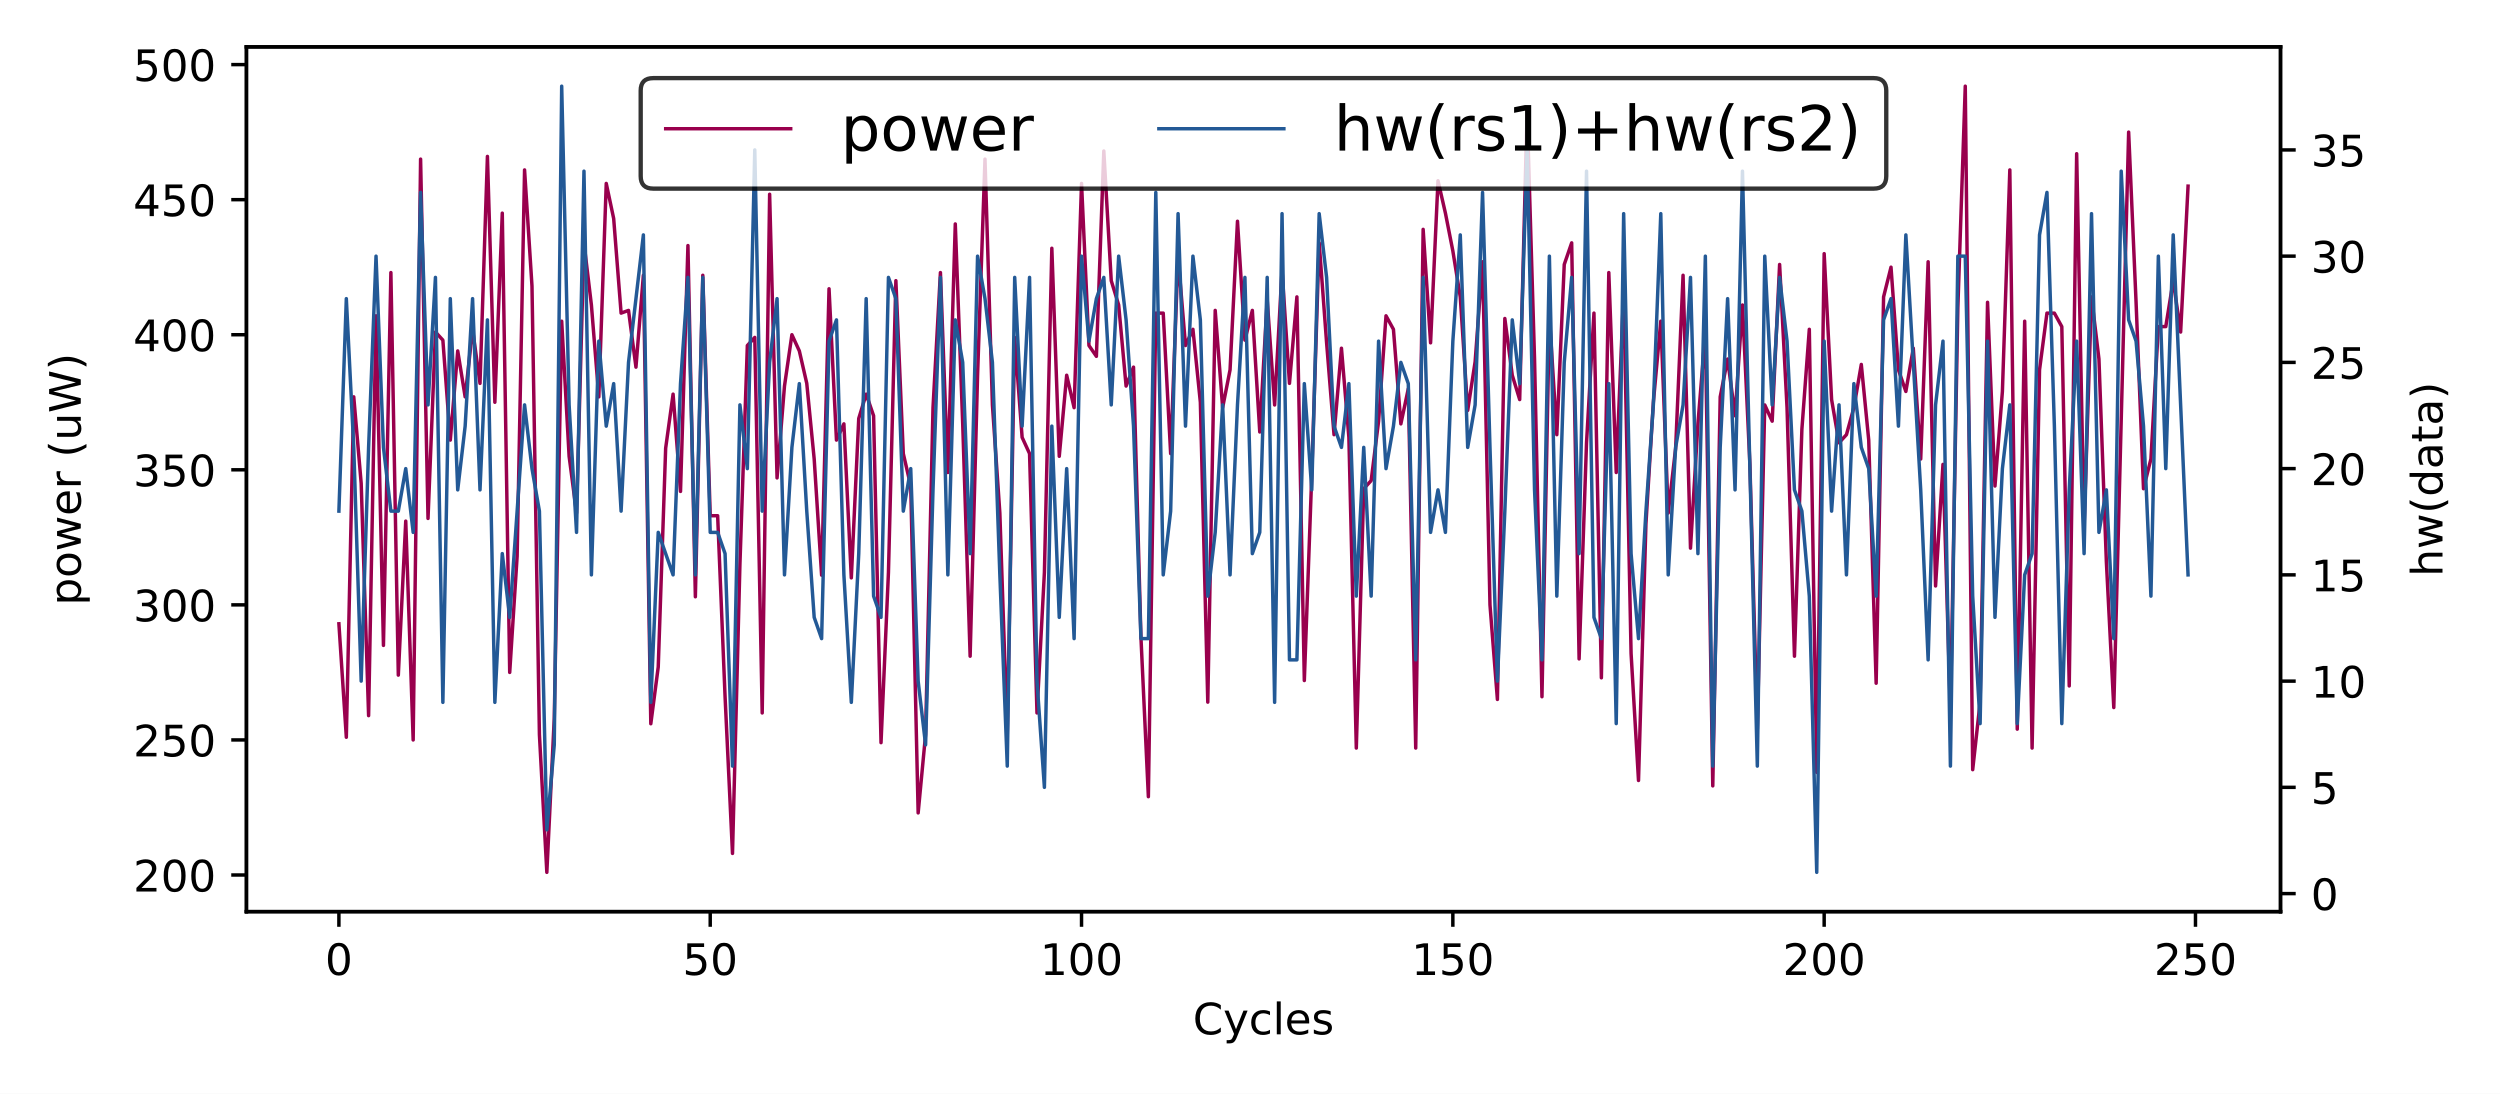
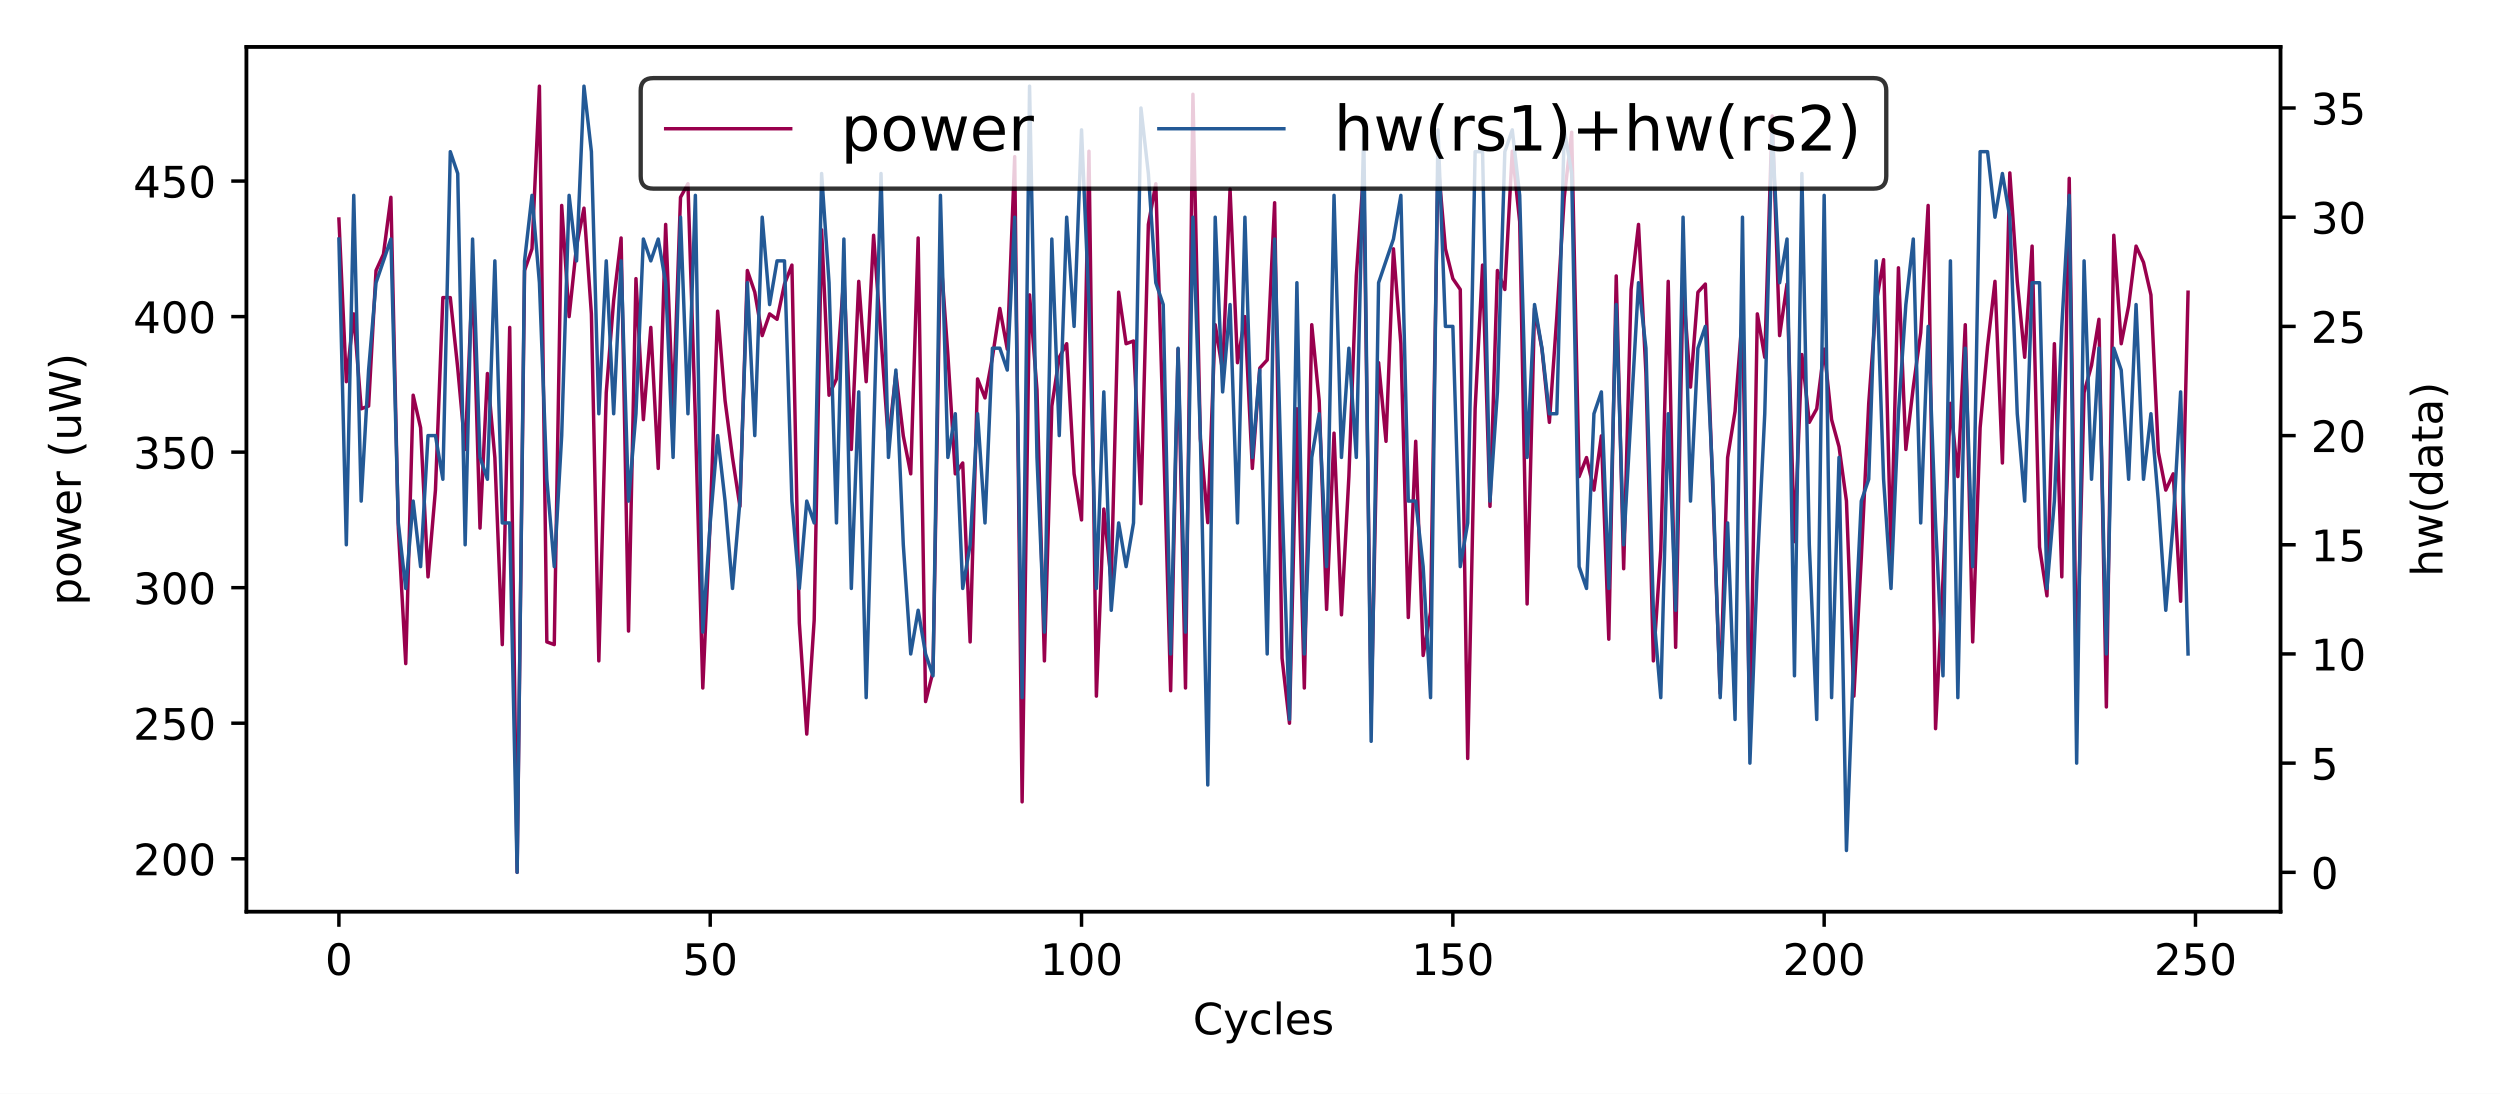
<svg xmlns="http://www.w3.org/2000/svg" xmlns:xlink="http://www.w3.org/1999/xlink" width="576pt" height="252pt" viewBox="0 0 576 252" version="1.1">
  <defs>
    <style type="text/css">*{stroke-linejoin: round; stroke-linecap: butt}</style>
  </defs>
  <g id="figure_1">
    <g id="patch_1">
      <path d="M 0 252  L 576 252  L 576 0  L 0 0  z " style="fill: #ffffff" />
    </g>
    <g id="axes_1">
      <g id="patch_2">
        <path d="M 56.78 210.04  L 525.43 210.04  L 525.43 10.8  L 56.78 10.8  z " style="fill: #ffffff" />
      </g>
      <g id="matplotlib.axis_1">
        <g id="xtick_1">
          <g id="line2d_1">
            <defs>
-               <path id="m4dc26b4c9f" d="M 0 0  L 0 3.5  " style="stroke: #000000; stroke-width: 0.8" />
+               <path id="m6d5e1a08a4" d="M 0 0  L 0 3.5  " style="stroke: #000000; stroke-width: 0.8" />
            </defs>
            <g>
-               <use xlink:href="#m4dc26b4c9f" x="78.082" y="210.04" style="stroke: #000000; stroke-width: 0.8" />
+               <use xlink:href="#m6d5e1a08a4" x="78.082" y="210.04" style="stroke: #000000; stroke-width: 0.8" />
            </g>
          </g>
          <g id="text_1">
            <text style="font: 10px 'DejaVu Sans', 'Bitstream Vera Sans', 'Computer Modern Sans Serif', 'Lucida Grande', 'Verdana', 'Geneva', 'Lucid', 'Arial', 'Helvetica', 'Avant Garde', sans-serif; text-anchor: middle" x="78.082" y="224.638" transform="rotate(-0 78.08227 224.6384)">0</text>
          </g>
        </g>
        <g id="xtick_2">
          <g id="line2d_2">
            <g>
-               <use xlink:href="#m4dc26b4c9f" x="163.634" y="210.04" style="stroke: #000000; stroke-width: 0.8" />
+               <use xlink:href="#m6d5e1a08a4" x="163.634" y="210.04" style="stroke: #000000; stroke-width: 0.8" />
            </g>
          </g>
          <g id="text_2">
            <text style="font: 10px 'DejaVu Sans', 'Bitstream Vera Sans', 'Computer Modern Sans Serif', 'Lucida Grande', 'Verdana', 'Geneva', 'Lucid', 'Arial', 'Helvetica', 'Avant Garde', sans-serif; text-anchor: middle" x="163.634" y="224.638" transform="rotate(-0 163.6336 224.6384)">50</text>
          </g>
        </g>
        <g id="xtick_3">
          <g id="line2d_3">
            <g>
-               <use xlink:href="#m4dc26b4c9f" x="249.185" y="210.04" style="stroke: #000000; stroke-width: 0.8" />
+               <use xlink:href="#m6d5e1a08a4" x="249.185" y="210.04" style="stroke: #000000; stroke-width: 0.8" />
            </g>
          </g>
          <g id="text_3">
            <text style="font: 10px 'DejaVu Sans', 'Bitstream Vera Sans', 'Computer Modern Sans Serif', 'Lucida Grande', 'Verdana', 'Geneva', 'Lucid', 'Arial', 'Helvetica', 'Avant Garde', sans-serif; text-anchor: middle" x="249.185" y="224.638" transform="rotate(-0 249.1849 224.6384)">100</text>
          </g>
        </g>
        <g id="xtick_4">
          <g id="line2d_4">
            <g>
-               <use xlink:href="#m4dc26b4c9f" x="334.736" y="210.04" style="stroke: #000000; stroke-width: 0.8" />
+               <use xlink:href="#m6d5e1a08a4" x="334.736" y="210.04" style="stroke: #000000; stroke-width: 0.8" />
            </g>
          </g>
          <g id="text_4">
            <text style="font: 10px 'DejaVu Sans', 'Bitstream Vera Sans', 'Computer Modern Sans Serif', 'Lucida Grande', 'Verdana', 'Geneva', 'Lucid', 'Arial', 'Helvetica', 'Avant Garde', sans-serif; text-anchor: middle" x="334.736" y="224.638" transform="rotate(-0 334.7362 224.6384)">150</text>
          </g>
        </g>
        <g id="xtick_5">
          <g id="line2d_5">
            <g>
-               <use xlink:href="#m4dc26b4c9f" x="420.287" y="210.04" style="stroke: #000000; stroke-width: 0.8" />
+               <use xlink:href="#m6d5e1a08a4" x="420.287" y="210.04" style="stroke: #000000; stroke-width: 0.8" />
            </g>
          </g>
          <g id="text_5">
            <text style="font: 10px 'DejaVu Sans', 'Bitstream Vera Sans', 'Computer Modern Sans Serif', 'Lucida Grande', 'Verdana', 'Geneva', 'Lucid', 'Arial', 'Helvetica', 'Avant Garde', sans-serif; text-anchor: middle" x="420.287" y="224.638" transform="rotate(-0 420.2875 224.6384)">200</text>
          </g>
        </g>
        <g id="xtick_6">
          <g id="line2d_6">
            <g>
-               <use xlink:href="#m4dc26b4c9f" x="505.839" y="210.04" style="stroke: #000000; stroke-width: 0.8" />
+               <use xlink:href="#m6d5e1a08a4" x="505.839" y="210.04" style="stroke: #000000; stroke-width: 0.8" />
            </g>
          </g>
          <g id="text_6">
            <text style="font: 10px 'DejaVu Sans', 'Bitstream Vera Sans', 'Computer Modern Sans Serif', 'Lucida Grande', 'Verdana', 'Geneva', 'Lucid', 'Arial', 'Helvetica', 'Avant Garde', sans-serif; text-anchor: middle" x="505.839" y="224.638" transform="rotate(-0 505.8388 224.6384)">250</text>
          </g>
        </g>
        <g id="text_7">
          <text style="font: 10px 'DejaVu Sans', 'Bitstream Vera Sans', 'Computer Modern Sans Serif', 'Lucida Grande', 'Verdana', 'Geneva', 'Lucid', 'Arial', 'Helvetica', 'Avant Garde', sans-serif; text-anchor: middle" x="291.105" y="238.317" transform="rotate(-0 291.105 238.3166)">Cycles</text>
        </g>
      </g>
      <g id="matplotlib.axis_2">
        <g id="ytick_1">
          <g id="line2d_7">
            <defs>
-               <path id="m56c6e172b5" d="M 0 0  L -3.5 0  " style="stroke: #000000; stroke-width: 0.8" />
+               <path id="m15cca57310" d="M 0 0  L -3.5 0  " style="stroke: #000000; stroke-width: 0.8" />
            </defs>
            <g>
-               <use xlink:href="#m56c6e172b5" x="56.78" y="201.606" style="stroke: #000000; stroke-width: 0.8" />
+               <use xlink:href="#m15cca57310" x="56.78" y="197.861" style="stroke: #000000; stroke-width: 0.8" />
            </g>
          </g>
          <g id="text_8">
-             <text style="font: 10px 'DejaVu Sans', 'Bitstream Vera Sans', 'Computer Modern Sans Serif', 'Lucida Grande', 'Verdana', 'Geneva', 'Lucid', 'Arial', 'Helvetica', 'Avant Garde', sans-serif; text-anchor: end" x="49.78" y="205.405" transform="rotate(-0 49.78 205.4053)">200</text>
+             <text style="font: 10px 'DejaVu Sans', 'Bitstream Vera Sans', 'Computer Modern Sans Serif', 'Lucida Grande', 'Verdana', 'Geneva', 'Lucid', 'Arial', 'Helvetica', 'Avant Garde', sans-serif; text-anchor: end" x="49.78" y="201.66" transform="rotate(-0 49.78 201.66)">200</text>
          </g>
        </g>
        <g id="ytick_2">
          <g id="line2d_8">
            <g>
-               <use xlink:href="#m56c6e172b5" x="56.78" y="170.485" style="stroke: #000000; stroke-width: 0.8" />
+               <use xlink:href="#m15cca57310" x="56.78" y="166.632" style="stroke: #000000; stroke-width: 0.8" />
            </g>
          </g>
          <g id="text_9">
-             <text style="font: 10px 'DejaVu Sans', 'Bitstream Vera Sans', 'Computer Modern Sans Serif', 'Lucida Grande', 'Verdana', 'Geneva', 'Lucid', 'Arial', 'Helvetica', 'Avant Garde', sans-serif; text-anchor: end" x="49.78" y="174.284" transform="rotate(-0 49.78 174.2838)">250</text>
+             <text style="font: 10px 'DejaVu Sans', 'Bitstream Vera Sans', 'Computer Modern Sans Serif', 'Lucida Grande', 'Verdana', 'Geneva', 'Lucid', 'Arial', 'Helvetica', 'Avant Garde', sans-serif; text-anchor: end" x="49.78" y="170.431" transform="rotate(-0 49.78 170.4311)">250</text>
          </g>
        </g>
        <g id="ytick_3">
          <g id="line2d_9">
            <g>
-               <use xlink:href="#m56c6e172b5" x="56.78" y="139.363" style="stroke: #000000; stroke-width: 0.8" />
+               <use xlink:href="#m15cca57310" x="56.78" y="135.403" style="stroke: #000000; stroke-width: 0.8" />
            </g>
          </g>
          <g id="text_10">
-             <text style="font: 10px 'DejaVu Sans', 'Bitstream Vera Sans', 'Computer Modern Sans Serif', 'Lucida Grande', 'Verdana', 'Geneva', 'Lucid', 'Arial', 'Helvetica', 'Avant Garde', sans-serif; text-anchor: end" x="49.78" y="143.162" transform="rotate(-0 49.78 143.1622)">300</text>
+             <text style="font: 10px 'DejaVu Sans', 'Bitstream Vera Sans', 'Computer Modern Sans Serif', 'Lucida Grande', 'Verdana', 'Geneva', 'Lucid', 'Arial', 'Helvetica', 'Avant Garde', sans-serif; text-anchor: end" x="49.78" y="139.202" transform="rotate(-0 49.78 139.2023)">300</text>
          </g>
        </g>
        <g id="ytick_4">
          <g id="line2d_10">
            <g>
-               <use xlink:href="#m56c6e172b5" x="56.78" y="108.241" style="stroke: #000000; stroke-width: 0.8" />
+               <use xlink:href="#m15cca57310" x="56.78" y="104.174" style="stroke: #000000; stroke-width: 0.8" />
            </g>
          </g>
          <g id="text_11">
-             <text style="font: 10px 'DejaVu Sans', 'Bitstream Vera Sans', 'Computer Modern Sans Serif', 'Lucida Grande', 'Verdana', 'Geneva', 'Lucid', 'Arial', 'Helvetica', 'Avant Garde', sans-serif; text-anchor: end" x="49.78" y="112.041" transform="rotate(-0 49.78 112.0407)">350</text>
+             <text style="font: 10px 'DejaVu Sans', 'Bitstream Vera Sans', 'Computer Modern Sans Serif', 'Lucida Grande', 'Verdana', 'Geneva', 'Lucid', 'Arial', 'Helvetica', 'Avant Garde', sans-serif; text-anchor: end" x="49.78" y="107.973" transform="rotate(-0 49.78 107.9735)">350</text>
          </g>
        </g>
        <g id="ytick_5">
          <g id="line2d_11">
            <g>
-               <use xlink:href="#m56c6e172b5" x="56.78" y="77.12" style="stroke: #000000; stroke-width: 0.8" />
+               <use xlink:href="#m15cca57310" x="56.78" y="72.945" style="stroke: #000000; stroke-width: 0.8" />
            </g>
          </g>
          <g id="text_12">
-             <text style="font: 10px 'DejaVu Sans', 'Bitstream Vera Sans', 'Computer Modern Sans Serif', 'Lucida Grande', 'Verdana', 'Geneva', 'Lucid', 'Arial', 'Helvetica', 'Avant Garde', sans-serif; text-anchor: end" x="49.78" y="80.919" transform="rotate(-0 49.78 80.91919)">400</text>
+             <text style="font: 10px 'DejaVu Sans', 'Bitstream Vera Sans', 'Computer Modern Sans Serif', 'Lucida Grande', 'Verdana', 'Geneva', 'Lucid', 'Arial', 'Helvetica', 'Avant Garde', sans-serif; text-anchor: end" x="49.78" y="76.745" transform="rotate(-0 49.78 76.74461)">400</text>
          </g>
        </g>
        <g id="ytick_6">
          <g id="line2d_12">
            <g>
-               <use xlink:href="#m56c6e172b5" x="56.78" y="45.998" style="stroke: #000000; stroke-width: 0.8" />
+               <use xlink:href="#m15cca57310" x="56.78" y="41.717" style="stroke: #000000; stroke-width: 0.8" />
            </g>
          </g>
          <g id="text_13">
-             <text style="font: 10px 'DejaVu Sans', 'Bitstream Vera Sans', 'Computer Modern Sans Serif', 'Lucida Grande', 'Verdana', 'Geneva', 'Lucid', 'Arial', 'Helvetica', 'Avant Garde', sans-serif; text-anchor: end" x="49.78" y="49.798" transform="rotate(-0 49.78 49.79766)">450</text>
-           </g>
-         </g>
-         <g id="ytick_7">
-           <g id="line2d_13">
-             <g>
-               <use xlink:href="#m56c6e172b5" x="56.78" y="14.877" style="stroke: #000000; stroke-width: 0.8" />
-             </g>
-           </g>
-           <g id="text_14">
-             <text style="font: 10px 'DejaVu Sans', 'Bitstream Vera Sans', 'Computer Modern Sans Serif', 'Lucida Grande', 'Verdana', 'Geneva', 'Lucid', 'Arial', 'Helvetica', 'Avant Garde', sans-serif; text-anchor: end" x="49.78" y="18.676" transform="rotate(-0 49.78 18.67614)">500</text>
-           </g>
-         </g>
-         <g id="text_15">
+             <text style="font: 10px 'DejaVu Sans', 'Bitstream Vera Sans', 'Computer Modern Sans Serif', 'Lucida Grande', 'Verdana', 'Geneva', 'Lucid', 'Arial', 'Helvetica', 'Avant Garde', sans-serif; text-anchor: end" x="49.78" y="45.516" transform="rotate(-0 49.78 45.51577)">450</text>
+           </g>
+         </g>
+         <g id="text_14">
          <text style="font: 10px 'DejaVu Sans', 'Bitstream Vera Sans', 'Computer Modern Sans Serif', 'Lucida Grande', 'Verdana', 'Geneva', 'Lucid', 'Arial', 'Helvetica', 'Avant Garde', sans-serif; text-anchor: middle" x="18.613" y="110.42" transform="rotate(-90 18.61281 110.42)">power (uW)</text>
        </g>
      </g>
-       <g id="line2d_14">
-         <path d="M 78.082 143.72  L 79.793 169.862  L 81.504 91.436  L 83.215 111.354  L 84.926 164.883  L 86.637 72.763  L 88.348 148.699  L 90.059 62.804  L 91.77 155.546  L 93.482 120.068  L 95.193 170.485  L 96.904 36.662  L 98.615 119.445  L 100.326 76.498  L 102.037 78.365  L 103.748 101.395  L 105.459 80.855  L 107.17 91.436  L 108.881 75.875  L 110.592 88.324  L 112.303 36.04  L 114.014 92.681  L 115.725 49.111  L 117.436 154.924  L 119.147 128.159  L 120.858 39.152  L 122.569 65.916  L 124.28 169.24  L 125.991 200.984  L 127.702 165.505  L 129.413 74.008  L 131.124 105.129  L 132.835 118.2  L 134.546 55.957  L 136.257 70.273  L 137.968 91.436  L 139.679 42.264  L 141.39 50.355  L 143.101 72.141  L 144.812 71.518  L 146.523 84.589  L 148.234 63.426  L 149.945 166.75  L 151.656 153.679  L 153.367 103.262  L 155.078 90.813  L 156.789 113.221  L 158.5 56.58  L 160.212 137.496  L 161.923 63.426  L 163.634 118.823  L 165.345 118.823  L 167.056 160.526  L 168.767 196.627  L 170.478 130.027  L 172.189 79.61  L 173.9 77.742  L 175.611 164.26  L 177.322 44.754  L 179.033 110.109  L 180.744 88.946  L 182.455 77.12  L 184.166 80.855  L 185.877 88.324  L 187.588 105.752  L 189.299 132.516  L 191.01 66.539  L 192.721 101.395  L 194.432 97.66  L 196.143 133.139  L 197.854 96.415  L 199.565 90.813  L 201.276 95.793  L 202.987 171.107  L 204.698 131.894  L 206.409 64.671  L 208.12 104.507  L 209.831 111.976  L 211.542 187.29  L 213.253 169.24  L 214.964 93.926  L 216.675 62.804  L 218.386 108.864  L 220.097 51.6  L 221.808 97.66  L 223.519 151.189  L 225.231 86.456  L 226.942 36.662  L 228.653 93.303  L 230.364 118.2  L 232.075 169.24  L 233.786 77.742  L 235.497 100.772  L 237.208 104.507  L 238.919 164.26  L 240.63 131.894  L 242.341 57.202  L 244.052 105.129  L 245.763 86.456  L 247.474 93.926  L 249.185 42.264  L 250.896 79.61  L 252.607 82.099  L 254.318 34.795  L 256.029 64.671  L 257.74 70.273  L 259.451 88.946  L 261.162 84.589  L 262.873 146.832  L 264.584 183.556  L 266.295 72.141  L 268.006 72.141  L 269.717 104.507  L 271.428 59.069  L 273.139 79.61  L 274.85 75.875  L 276.561 92.681  L 278.272 161.771  L 279.983 71.518  L 281.694 93.926  L 283.405 85.212  L 285.116 50.978  L 286.827 78.365  L 288.538 71.518  L 290.249 99.527  L 291.961 69.028  L 293.672 93.303  L 295.383 62.182  L 297.094 88.324  L 298.805 68.406  L 300.516 156.791  L 302.227 109.486  L 303.938 55.957  L 305.649 78.987  L 307.36 100.15  L 309.071 80.232  L 310.782 100.772  L 312.493 172.352  L 314.204 112.599  L 315.915 110.731  L 317.626 97.038  L 319.337 72.763  L 321.048 75.875  L 322.759 97.66  L 324.47 89.569  L 326.181 172.352  L 327.892 52.845  L 329.603 78.987  L 331.314 41.641  L 333.025 49.111  L 334.736 57.825  L 336.447 68.406  L 338.158 94.548  L 339.869 83.344  L 341.58 60.314  L 343.291 139.363  L 345.002 161.148  L 346.713 73.385  L 348.424 86.456  L 350.135 92.058  L 351.846 25.458  L 353.557 82.722  L 355.268 160.526  L 356.979 72.763  L 358.691 100.15  L 360.402 60.937  L 362.113 55.957  L 363.824 151.812  L 365.535 102.017  L 367.246 72.141  L 368.957 156.169  L 370.668 62.804  L 372.379 108.864  L 374.09 67.161  L 375.801 150.567  L 377.512 179.821  L 379.223 120.69  L 380.934 92.681  L 382.645 74.008  L 384.356 118.2  L 386.067 103.262  L 387.778 63.426  L 389.489 126.292  L 391.2 97.66  L 392.911 76.498  L 394.622 181.066  L 396.333 91.436  L 398.044 82.722  L 399.755 95.793  L 401.466 70.273  L 403.177 106.997  L 404.888 167.995  L 406.599 93.303  L 408.31 97.038  L 410.021 60.937  L 411.732 93.926  L 413.443 151.189  L 415.154 98.905  L 416.865 75.875  L 418.576 177.954  L 420.287 58.447  L 421.998 92.058  L 423.71 102.017  L 425.421 100.15  L 427.132 93.926  L 428.843 83.967  L 430.554 101.395  L 432.265 157.414  L 433.976 68.406  L 435.687 61.559  L 437.398 85.212  L 439.109 90.191  L 440.82 80.232  L 442.531 105.752  L 444.242 60.314  L 445.953 135.006  L 447.664 106.997  L 449.375 164.26  L 451.086 70.896  L 452.797 19.856  L 454.508 177.331  L 456.219 161.771  L 457.93 69.651  L 459.641 111.976  L 461.352 90.191  L 463.063 39.152  L 464.774 167.995  L 466.485 74.008  L 468.196 172.352  L 469.907 85.212  L 471.618 72.141  L 473.329 72.141  L 475.04 75.253  L 476.751 158.036  L 478.462 35.417  L 480.173 121.313  L 481.884 68.406  L 483.595 82.722  L 485.306 129.404  L 487.017 163.015  L 490.44 30.438  L 492.151 69.651  L 493.862 112.599  L 495.573 105.752  L 497.284 75.253  L 498.995 75.253  L 500.706 64.671  L 502.417 76.498  L 504.128 42.886  L 504.128 42.886  " clip-path="url(#p125fc18fee)" style="fill: none; stroke: #99004d; stroke-width: 0.8; stroke-linecap: square" />
+       <g id="line2d_13">
+         <path d="M 78.082 50.461  L 79.793 87.935  L 81.504 72.321  L 83.215 94.181  L 84.926 93.556  L 86.637 62.328  L 88.348 58.58  L 90.059 45.464  L 91.77 121.662  L 93.482 152.891  L 95.193 91.058  L 96.904 98.553  L 98.615 132.905  L 100.326 112.918  L 102.037 68.573  L 103.748 68.573  L 105.459 84.812  L 107.17 103.55  L 108.881 63.577  L 110.592 121.662  L 112.303 86.062  L 114.014 105.423  L 115.725 148.519  L 117.436 75.444  L 119.147 200.984  L 120.858 62.328  L 122.569 57.331  L 124.28 19.856  L 125.991 147.895  L 127.702 148.519  L 129.413 47.338  L 131.124 72.945  L 132.835 56.706  L 134.546 47.962  L 136.257 72.321  L 137.968 152.267  L 139.679 90.434  L 141.39 69.198  L 143.101 54.833  L 144.812 145.396  L 146.523 64.201  L 148.234 96.679  L 149.945 75.444  L 151.656 107.922  L 153.367 51.71  L 155.078 94.806  L 156.789 45.464  L 158.5 42.341  L 160.212 96.679  L 161.923 158.512  L 163.634 119.789  L 165.345 71.696  L 167.056 92.307  L 168.767 105.423  L 170.478 116.666  L 172.189 62.328  L 173.9 67.324  L 175.611 77.317  L 177.322 72.321  L 179.033 73.57  L 180.744 65.45  L 182.455 61.078  L 184.166 143.523  L 185.877 169.13  L 187.588 142.898  L 189.299 52.959  L 191.01 91.058  L 192.721 87.311  L 194.432 63.577  L 196.143 103.55  L 197.854 64.826  L 199.565 87.935  L 201.276 54.208  L 204.698 101.676  L 206.409 86.062  L 208.12 100.427  L 209.831 109.171  L 211.542 54.833  L 213.253 161.635  L 214.964 154.765  L 216.675 57.956  L 218.386 81.689  L 220.097 109.171  L 221.808 106.673  L 223.519 147.895  L 225.231 87.311  L 226.942 91.683  L 228.653 82.314  L 230.364 71.072  L 232.075 80.44  L 233.786 36.095  L 235.497 184.745  L 237.208 67.949  L 238.919 89.809  L 240.63 152.267  L 242.341 93.556  L 244.052 82.314  L 245.763 79.191  L 247.474 109.171  L 249.185 119.789  L 250.896 34.846  L 252.607 160.386  L 254.318 117.29  L 256.029 134.154  L 257.74 67.324  L 259.451 79.191  L 261.162 78.567  L 262.873 116.041  L 264.584 51.71  L 266.295 42.341  L 268.006 98.553  L 269.717 159.137  L 271.428 80.44  L 273.139 158.512  L 274.85 21.73  L 276.561 101.051  L 278.272 120.413  L 279.983 74.819  L 281.694 85.437  L 283.405 43.59  L 285.116 83.563  L 286.827 72.945  L 288.538 107.922  L 290.249 84.812  L 291.961 82.939  L 293.672 46.713  L 295.383 151.642  L 297.094 166.632  L 298.805 94.181  L 300.516 158.512  L 302.227 74.819  L 303.938 92.307  L 305.649 140.4  L 307.36 99.802  L 309.071 141.649  L 310.782 109.795  L 312.493 63.577  L 314.204 39.218  L 315.915 164.134  L 317.626 83.563  L 319.337 101.676  L 321.048 57.331  L 322.759 79.191  L 324.47 142.273  L 326.181 101.676  L 327.892 151.017  L 329.603 141.024  L 331.314 37.345  L 333.025 57.331  L 334.736 64.201  L 336.447 66.7  L 338.158 174.751  L 339.869 94.181  L 341.58 61.078  L 343.291 116.666  L 345.002 62.328  L 346.713 66.7  L 348.424 34.846  L 350.135 51.085  L 351.846 139.151  L 353.557 71.072  L 355.268 80.44  L 356.979 97.304  L 358.691 72.945  L 360.402 45.464  L 362.113 30.474  L 363.824 109.795  L 365.535 105.423  L 367.246 112.918  L 368.957 100.427  L 370.668 147.27  L 372.379 63.577  L 374.09 131.031  L 375.801 66.7  L 377.512 51.71  L 379.223 86.062  L 380.934 152.267  L 382.645 126.659  L 384.356 64.826  L 386.067 149.144  L 387.778 65.45  L 389.489 89.184  L 391.2 67.324  L 392.911 65.45  L 396.333 159.762  L 398.044 105.423  L 399.755 94.806  L 401.466 72.321  L 403.177 170.379  L 404.888 72.321  L 406.599 82.314  L 408.31 26.727  L 410.021 77.317  L 411.732 65.45  L 413.443 124.785  L 415.154 81.689  L 416.865 97.304  L 418.576 94.181  L 420.287 80.44  L 421.998 96.679  L 423.71 102.925  L 425.421 115.417  L 427.132 160.386  L 428.843 128.533  L 430.554 92.932  L 432.265 69.823  L 433.976 59.829  L 435.687 127.908  L 437.398 61.703  L 439.109 103.55  L 440.82 89.184  L 442.531 76.693  L 444.242 47.338  L 445.953 167.881  L 447.664 133.529  L 449.375 92.932  L 451.086 109.795  L 452.797 74.819  L 454.508 147.895  L 456.219 98.553  L 457.93 79.816  L 459.641 64.826  L 461.352 106.673  L 463.063 39.843  L 464.774 64.826  L 466.485 82.314  L 468.196 56.706  L 469.907 126.034  L 471.618 137.277  L 473.329 79.191  L 475.04 132.905  L 476.751 41.092  L 478.462 156.014  L 480.173 90.434  L 481.884 84.188  L 483.595 73.57  L 485.306 162.884  L 487.017 54.208  L 488.728 79.191  L 490.44 70.447  L 492.151 56.706  L 493.862 60.454  L 495.573 67.949  L 497.284 104.174  L 498.995 112.918  L 500.706 109.171  L 502.417 138.526  L 504.128 67.324  L 504.128 67.324  " clip-path="url(#p52bc503575)" style="fill: none; stroke: #99004d; stroke-width: 0.8; stroke-linecap: square" />
      </g>
      <g id="patch_3">
        <path d="M 56.78 210.04  L 56.78 10.8  " style="fill: none; stroke: #000000; stroke-width: 0.8; stroke-linejoin: miter; stroke-linecap: square" />
      </g>
      <g id="patch_4">
        <path d="M 525.43 210.04  L 525.43 10.8  " style="fill: none; stroke: #000000; stroke-width: 0.8; stroke-linejoin: miter; stroke-linecap: square" />
      </g>
      <g id="patch_5">
        <path d="M 56.78 210.04  L 525.43 210.04  " style="fill: none; stroke: #000000; stroke-width: 0.8; stroke-linejoin: miter; stroke-linecap: square" />
      </g>
      <g id="patch_6">
        <path d="M 56.78 10.8  L 525.43 10.8  " style="fill: none; stroke: #000000; stroke-width: 0.8; stroke-linejoin: miter; stroke-linecap: square" />
      </g>
    </g>
    <g id="axes_2">
      <g id="matplotlib.axis_3">
+         <g id="ytick_7">
+           <g id="line2d_14">
+             <defs>
+               <path id="m54417a2b0c" d="M 0 0  L 3.5 0  " style="stroke: #000000; stroke-width: 0.8" />
+             </defs>
+             <g>
+               <use xlink:href="#m54417a2b0c" x="525.43" y="200.984" style="stroke: #000000; stroke-width: 0.8" />
+             </g>
+           </g>
+           <g id="text_15">
+             <text style="font: 10px 'DejaVu Sans', 'Bitstream Vera Sans', 'Computer Modern Sans Serif', 'Lucida Grande', 'Verdana', 'Geneva', 'Lucid', 'Arial', 'Helvetica', 'Avant Garde', sans-serif; text-anchor: start" x="532.43" y="204.783" transform="rotate(-0 532.43 204.7829)">0</text>
+           </g>
+         </g>
        <g id="ytick_8">
          <g id="line2d_15">
-             <defs>
-               <path id="m9366929ce5" d="M 0 0  L 3.5 0  " style="stroke: #000000; stroke-width: 0.8" />
-             </defs>
-             <g>
-               <use xlink:href="#m9366929ce5" x="525.43" y="205.879" style="stroke: #000000; stroke-width: 0.8" />
+             <g>
+               <use xlink:href="#m54417a2b0c" x="525.43" y="175.827" style="stroke: #000000; stroke-width: 0.8" />
            </g>
          </g>
          <g id="text_16">
-             <text style="font: 10px 'DejaVu Sans', 'Bitstream Vera Sans', 'Computer Modern Sans Serif', 'Lucida Grande', 'Verdana', 'Geneva', 'Lucid', 'Arial', 'Helvetica', 'Avant Garde', sans-serif; text-anchor: start" x="532.43" y="209.678" transform="rotate(-0 532.43 209.6782)">0</text>
+             <text style="font: 10px 'DejaVu Sans', 'Bitstream Vera Sans', 'Computer Modern Sans Serif', 'Lucida Grande', 'Verdana', 'Geneva', 'Lucid', 'Arial', 'Helvetica', 'Avant Garde', sans-serif; text-anchor: start" x="532.43" y="179.626" transform="rotate(-0 532.43 179.6263)">5</text>
          </g>
        </g>
        <g id="ytick_9">
          <g id="line2d_16">
            <g>
-               <use xlink:href="#m9366929ce5" x="525.43" y="181.402" style="stroke: #000000; stroke-width: 0.8" />
+               <use xlink:href="#m54417a2b0c" x="525.43" y="150.671" style="stroke: #000000; stroke-width: 0.8" />
            </g>
          </g>
          <g id="text_17">
-             <text style="font: 10px 'DejaVu Sans', 'Bitstream Vera Sans', 'Computer Modern Sans Serif', 'Lucida Grande', 'Verdana', 'Geneva', 'Lucid', 'Arial', 'Helvetica', 'Avant Garde', sans-serif; text-anchor: start" x="532.43" y="185.202" transform="rotate(-0 532.43 185.2015)">5</text>
+             <text style="font: 10px 'DejaVu Sans', 'Bitstream Vera Sans', 'Computer Modern Sans Serif', 'Lucida Grande', 'Verdana', 'Geneva', 'Lucid', 'Arial', 'Helvetica', 'Avant Garde', sans-serif; text-anchor: start" x="532.43" y="154.47" transform="rotate(-0 532.43 154.4697)">10</text>
          </g>
        </g>
        <g id="ytick_10">
          <g id="line2d_17">
            <g>
-               <use xlink:href="#m9366929ce5" x="525.43" y="156.926" style="stroke: #000000; stroke-width: 0.8" />
+               <use xlink:href="#m54417a2b0c" x="525.43" y="125.514" style="stroke: #000000; stroke-width: 0.8" />
            </g>
          </g>
          <g id="text_18">
-             <text style="font: 10px 'DejaVu Sans', 'Bitstream Vera Sans', 'Computer Modern Sans Serif', 'Lucida Grande', 'Verdana', 'Geneva', 'Lucid', 'Arial', 'Helvetica', 'Avant Garde', sans-serif; text-anchor: start" x="532.43" y="160.725" transform="rotate(-0 532.43 160.7249)">10</text>
+             <text style="font: 10px 'DejaVu Sans', 'Bitstream Vera Sans', 'Computer Modern Sans Serif', 'Lucida Grande', 'Verdana', 'Geneva', 'Lucid', 'Arial', 'Helvetica', 'Avant Garde', sans-serif; text-anchor: start" x="532.43" y="129.313" transform="rotate(-0 532.43 129.3132)">15</text>
          </g>
        </g>
        <g id="ytick_11">
          <g id="line2d_18">
            <g>
-               <use xlink:href="#m9366929ce5" x="525.43" y="132.449" style="stroke: #000000; stroke-width: 0.8" />
+               <use xlink:href="#m54417a2b0c" x="525.43" y="100.357" style="stroke: #000000; stroke-width: 0.8" />
            </g>
          </g>
          <g id="text_19">
-             <text style="font: 10px 'DejaVu Sans', 'Bitstream Vera Sans', 'Computer Modern Sans Serif', 'Lucida Grande', 'Verdana', 'Geneva', 'Lucid', 'Arial', 'Helvetica', 'Avant Garde', sans-serif; text-anchor: start" x="532.43" y="136.248" transform="rotate(-0 532.43 136.2482)">15</text>
+             <text style="font: 10px 'DejaVu Sans', 'Bitstream Vera Sans', 'Computer Modern Sans Serif', 'Lucida Grande', 'Verdana', 'Geneva', 'Lucid', 'Arial', 'Helvetica', 'Avant Garde', sans-serif; text-anchor: start" x="532.43" y="104.157" transform="rotate(-0 532.43 104.1566)">20</text>
          </g>
        </g>
        <g id="ytick_12">
          <g id="line2d_19">
            <g>
-               <use xlink:href="#m9366929ce5" x="525.43" y="107.972" style="stroke: #000000; stroke-width: 0.8" />
+               <use xlink:href="#m54417a2b0c" x="525.43" y="75.201" style="stroke: #000000; stroke-width: 0.8" />
            </g>
          </g>
          <g id="text_20">
-             <text style="font: 10px 'DejaVu Sans', 'Bitstream Vera Sans', 'Computer Modern Sans Serif', 'Lucida Grande', 'Verdana', 'Geneva', 'Lucid', 'Arial', 'Helvetica', 'Avant Garde', sans-serif; text-anchor: start" x="532.43" y="111.772" transform="rotate(-0 532.43 111.7716)">20</text>
+             <text style="font: 10px 'DejaVu Sans', 'Bitstream Vera Sans', 'Computer Modern Sans Serif', 'Lucida Grande', 'Verdana', 'Geneva', 'Lucid', 'Arial', 'Helvetica', 'Avant Garde', sans-serif; text-anchor: start" x="532.43" y="79" transform="rotate(-0 532.43 79.00003)">25</text>
          </g>
        </g>
        <g id="ytick_13">
          <g id="line2d_20">
            <g>
-               <use xlink:href="#m9366929ce5" x="525.43" y="83.496" style="stroke: #000000; stroke-width: 0.8" />
+               <use xlink:href="#m54417a2b0c" x="525.43" y="50.044" style="stroke: #000000; stroke-width: 0.8" />
            </g>
          </g>
          <g id="text_21">
-             <text style="font: 10px 'DejaVu Sans', 'Bitstream Vera Sans', 'Computer Modern Sans Serif', 'Lucida Grande', 'Verdana', 'Geneva', 'Lucid', 'Arial', 'Helvetica', 'Avant Garde', sans-serif; text-anchor: start" x="532.43" y="87.295" transform="rotate(-0 532.43 87.29489)">25</text>
+             <text style="font: 10px 'DejaVu Sans', 'Bitstream Vera Sans', 'Computer Modern Sans Serif', 'Lucida Grande', 'Verdana', 'Geneva', 'Lucid', 'Arial', 'Helvetica', 'Avant Garde', sans-serif; text-anchor: start" x="532.43" y="53.843" transform="rotate(-0 532.43 53.84346)">30</text>
          </g>
        </g>
        <g id="ytick_14">
          <g id="line2d_21">
            <g>
-               <use xlink:href="#m9366929ce5" x="525.43" y="59.019" style="stroke: #000000; stroke-width: 0.8" />
+               <use xlink:href="#m54417a2b0c" x="525.43" y="24.888" style="stroke: #000000; stroke-width: 0.8" />
            </g>
          </g>
          <g id="text_22">
-             <text style="font: 10px 'DejaVu Sans', 'Bitstream Vera Sans', 'Computer Modern Sans Serif', 'Lucida Grande', 'Verdana', 'Geneva', 'Lucid', 'Arial', 'Helvetica', 'Avant Garde', sans-serif; text-anchor: start" x="532.43" y="62.818" transform="rotate(-0 532.43 62.81824)">30</text>
-           </g>
-         </g>
-         <g id="ytick_15">
-           <g id="line2d_22">
-             <g>
-               <use xlink:href="#m9366929ce5" x="525.43" y="34.542" style="stroke: #000000; stroke-width: 0.8" />
-             </g>
-           </g>
-           <g id="text_23">
-             <text style="font: 10px 'DejaVu Sans', 'Bitstream Vera Sans', 'Computer Modern Sans Serif', 'Lucida Grande', 'Verdana', 'Geneva', 'Lucid', 'Arial', 'Helvetica', 'Avant Garde', sans-serif; text-anchor: start" x="532.43" y="38.342" transform="rotate(-0 532.43 38.34158)">35</text>
-           </g>
-         </g>
-         <g id="text_24">
+             <text style="font: 10px 'DejaVu Sans', 'Bitstream Vera Sans', 'Computer Modern Sans Serif', 'Lucida Grande', 'Verdana', 'Geneva', 'Lucid', 'Arial', 'Helvetica', 'Avant Garde', sans-serif; text-anchor: start" x="532.43" y="28.687" transform="rotate(-0 532.43 28.6869)">35</text>
+           </g>
+         </g>
+         <g id="text_23">
          <text style="font: 10px 'DejaVu Sans', 'Bitstream Vera Sans', 'Computer Modern Sans Serif', 'Lucida Grande', 'Verdana', 'Geneva', 'Lucid', 'Arial', 'Helvetica', 'Avant Garde', sans-serif; text-anchor: middle" x="562.753" y="110.42" transform="rotate(-90 562.7534 110.42)">hw(data)</text>
        </g>
      </g>
-       <g id="line2d_23">
-         <path d="M 78.082 117.763  L 79.793 68.81  L 81.504 103.077  L 83.215 156.926  L 84.926 103.077  L 86.637 59.019  L 88.348 103.077  L 90.059 117.763  L 91.77 117.763  L 93.482 107.972  L 95.193 122.658  L 96.904 44.333  L 98.615 93.286  L 100.326 63.914  L 102.037 161.821  L 103.748 68.81  L 105.459 112.868  L 107.17 98.182  L 108.881 68.81  L 110.592 112.868  L 112.303 73.705  L 114.014 161.821  L 115.725 127.554  L 117.436 142.24  L 120.858 93.286  L 122.569 107.972  L 124.28 117.763  L 125.991 191.193  L 127.702 171.612  L 129.413 19.856  L 131.124 93.286  L 132.835 122.658  L 134.546 39.438  L 136.257 132.449  L 137.968 78.6  L 139.679 98.182  L 141.39 88.391  L 143.101 117.763  L 144.812 83.496  L 148.234 54.124  L 149.945 161.821  L 151.656 122.658  L 155.078 132.449  L 156.789 88.391  L 158.5 63.914  L 160.212 132.449  L 161.923 63.914  L 163.634 122.658  L 165.345 122.658  L 167.056 127.554  L 168.767 176.507  L 170.478 93.286  L 172.189 107.972  L 173.9 34.542  L 175.611 117.763  L 177.322 83.496  L 179.033 68.81  L 180.744 132.449  L 182.455 103.077  L 184.166 88.391  L 185.877 117.763  L 187.588 142.24  L 189.299 147.135  L 191.01 78.6  L 192.721 73.705  L 194.432 132.449  L 196.143 161.821  L 197.854 127.554  L 199.565 68.81  L 201.276 137.344  L 202.987 142.24  L 204.698 63.914  L 206.409 68.81  L 208.12 117.763  L 209.831 107.972  L 211.542 156.926  L 213.253 171.612  L 214.964 112.868  L 216.675 63.914  L 218.386 132.449  L 220.097 73.705  L 221.808 83.496  L 223.519 127.554  L 225.231 59.019  L 226.942 68.81  L 228.653 83.496  L 230.364 132.449  L 232.075 176.507  L 233.786 63.914  L 235.497 98.182  L 237.208 63.914  L 238.919 156.926  L 240.63 181.402  L 242.341 98.182  L 244.052 142.24  L 245.763 107.972  L 247.474 147.135  L 249.185 59.019  L 250.896 78.6  L 252.607 68.81  L 254.318 63.914  L 256.029 93.286  L 257.74 59.019  L 259.451 73.705  L 261.162 98.182  L 262.873 147.135  L 264.584 147.135  L 266.295 44.333  L 268.006 132.449  L 269.717 117.763  L 271.428 49.228  L 273.139 98.182  L 274.85 59.019  L 276.561 73.705  L 278.272 137.344  L 279.983 122.658  L 281.694 93.286  L 283.405 132.449  L 285.116 93.286  L 286.827 63.914  L 288.538 127.554  L 290.249 122.658  L 291.961 63.914  L 293.672 161.821  L 295.383 49.228  L 297.094 152.03  L 298.805 152.03  L 300.516 88.391  L 302.227 112.868  L 303.938 49.228  L 305.649 63.914  L 307.36 98.182  L 309.071 103.077  L 310.782 88.391  L 312.493 137.344  L 314.204 103.077  L 315.915 137.344  L 317.626 78.6  L 319.337 107.972  L 321.048 98.182  L 322.759 83.496  L 324.47 88.391  L 326.181 152.03  L 327.892 63.914  L 329.603 122.658  L 331.314 112.868  L 333.025 122.658  L 334.736 78.6  L 336.447 54.124  L 338.158 103.077  L 339.869 93.286  L 341.58 44.333  L 343.291 103.077  L 345.002 156.926  L 346.713 117.763  L 348.424 73.705  L 350.135 88.391  L 351.846 34.542  L 353.557 112.868  L 355.268 152.03  L 356.979 59.019  L 358.691 137.344  L 360.402 83.496  L 362.113 63.914  L 363.824 127.554  L 365.535 39.438  L 367.246 142.24  L 368.957 147.135  L 370.668 88.391  L 372.379 166.716  L 374.09 49.228  L 375.801 127.554  L 377.512 147.135  L 379.223 117.763  L 380.934 93.286  L 382.645 49.228  L 384.356 132.449  L 386.067 103.077  L 387.778 93.286  L 389.489 63.914  L 391.2 127.554  L 392.911 59.019  L 394.622 176.507  L 396.333 103.077  L 398.044 68.81  L 399.755 112.868  L 401.466 39.438  L 404.888 176.507  L 406.599 59.019  L 408.31 93.286  L 410.021 63.914  L 411.732 78.6  L 413.443 112.868  L 415.154 117.763  L 416.865 137.344  L 418.576 200.984  L 420.287 78.6  L 421.998 117.763  L 423.71 93.286  L 425.421 132.449  L 427.132 88.391  L 428.843 103.077  L 430.554 107.972  L 432.265 137.344  L 433.976 73.705  L 435.687 68.81  L 437.398 98.182  L 439.109 54.124  L 442.531 112.868  L 444.242 152.03  L 445.953 93.286  L 447.664 78.6  L 449.375 176.507  L 451.086 59.019  L 452.797 59.019  L 454.508 137.344  L 456.219 166.716  L 457.93 78.6  L 459.641 142.24  L 461.352 107.972  L 463.063 93.286  L 464.774 166.716  L 466.485 132.449  L 468.196 127.554  L 469.907 54.124  L 471.618 44.333  L 473.329 98.182  L 475.04 166.716  L 476.751 112.868  L 478.462 78.6  L 480.173 127.554  L 481.884 49.228  L 483.595 122.658  L 485.306 112.868  L 487.017 147.135  L 488.728 39.438  L 490.44 73.705  L 492.151 78.6  L 493.862 98.182  L 495.573 137.344  L 497.284 59.019  L 498.995 107.972  L 500.706 54.124  L 504.128 132.449  L 504.128 132.449  " clip-path="url(#p125fc18fee)" style="fill: none; stroke: #235996; stroke-width: 0.8; stroke-linecap: square" />
+       <g id="line2d_22">
+         <path d="M 78.082 55.076  L 79.793 125.514  L 81.504 45.013  L 83.215 115.451  L 84.926 85.263  L 86.637 65.138  L 90.059 55.076  L 91.77 120.483  L 93.482 135.577  L 95.193 115.451  L 96.904 130.545  L 98.615 100.357  L 100.326 100.357  L 102.037 110.42  L 103.748 34.95  L 105.459 39.982  L 107.17 125.514  L 108.881 55.076  L 110.592 105.389  L 112.303 110.42  L 114.014 60.107  L 115.725 120.483  L 117.436 120.483  L 119.147 200.984  L 120.858 60.107  L 122.569 45.013  L 124.28 65.138  L 125.991 110.42  L 127.702 130.545  L 129.413 100.357  L 131.124 45.013  L 132.835 60.107  L 134.546 19.856  L 136.257 34.95  L 137.968 95.326  L 139.679 60.107  L 141.39 95.326  L 143.101 60.107  L 144.812 115.451  L 146.523 95.326  L 148.234 55.076  L 149.945 60.107  L 151.656 55.076  L 153.367 65.138  L 155.078 105.389  L 156.789 50.044  L 158.5 95.326  L 160.212 45.013  L 161.923 145.639  L 163.634 120.483  L 165.345 100.357  L 167.056 115.451  L 168.767 135.577  L 170.478 115.451  L 172.189 65.138  L 173.9 100.357  L 175.611 50.044  L 177.322 70.169  L 179.033 60.107  L 180.744 60.107  L 182.455 115.451  L 184.166 135.577  L 185.877 115.451  L 187.588 120.483  L 189.299 39.982  L 191.01 65.138  L 192.721 120.483  L 194.432 55.076  L 196.143 135.577  L 197.854 90.295  L 199.565 160.733  L 202.987 39.982  L 204.698 105.389  L 206.409 85.263  L 208.12 125.514  L 209.831 150.671  L 211.542 140.608  L 213.253 150.671  L 214.964 155.702  L 216.675 45.013  L 218.386 105.389  L 220.097 95.326  L 221.808 135.577  L 223.519 125.514  L 225.231 95.326  L 226.942 120.483  L 228.653 80.232  L 230.364 80.232  L 232.075 85.263  L 233.786 50.044  L 235.497 160.733  L 237.208 19.856  L 238.919 105.389  L 240.63 145.639  L 242.341 55.076  L 244.052 100.357  L 245.763 50.044  L 247.474 75.201  L 249.185 29.919  L 250.896 70.169  L 252.607 135.577  L 254.318 90.295  L 256.029 140.608  L 257.74 120.483  L 259.451 130.545  L 261.162 120.483  L 262.873 24.888  L 264.584 39.982  L 266.295 65.138  L 268.006 70.169  L 269.717 150.671  L 271.428 80.232  L 273.139 145.639  L 274.85 50.044  L 276.561 100.357  L 278.272 180.858  L 279.983 50.044  L 281.694 90.295  L 283.405 70.169  L 285.116 120.483  L 286.827 50.044  L 288.538 105.389  L 290.249 85.263  L 291.961 150.671  L 293.672 55.076  L 295.383 115.451  L 297.094 165.764  L 298.805 65.138  L 300.516 150.671  L 302.227 105.389  L 303.938 95.326  L 305.649 130.545  L 307.36 45.013  L 309.071 105.389  L 310.782 80.232  L 312.493 105.389  L 314.204 29.919  L 315.915 170.796  L 317.626 65.138  L 321.048 55.076  L 322.759 45.013  L 324.47 115.451  L 326.181 115.451  L 327.892 130.545  L 329.603 160.733  L 331.314 29.919  L 333.025 75.201  L 334.736 75.201  L 336.447 130.545  L 338.158 120.483  L 339.869 34.95  L 341.58 34.95  L 343.291 115.451  L 345.002 90.295  L 346.713 34.95  L 348.424 29.919  L 350.135 45.013  L 351.846 105.389  L 353.557 70.169  L 355.268 80.232  L 356.979 95.326  L 358.691 95.326  L 360.402 29.919  L 362.113 39.982  L 363.824 130.545  L 365.535 135.577  L 367.246 95.326  L 368.957 90.295  L 370.668 135.577  L 372.379 70.169  L 374.09 125.514  L 377.512 65.138  L 379.223 80.232  L 380.934 140.608  L 382.645 160.733  L 384.356 95.326  L 386.067 140.608  L 387.778 50.044  L 389.489 115.451  L 391.2 80.232  L 392.911 75.201  L 394.622 110.42  L 396.333 160.733  L 398.044 120.483  L 399.755 165.764  L 401.466 50.044  L 403.177 175.827  L 404.888 130.545  L 406.599 95.326  L 408.31 29.919  L 410.021 65.138  L 411.732 55.076  L 413.443 155.702  L 415.154 39.982  L 416.865 125.514  L 418.576 165.764  L 420.287 45.013  L 421.998 160.733  L 423.71 105.389  L 425.421 195.952  L 427.132 150.671  L 428.843 115.451  L 430.554 110.42  L 432.265 60.107  L 433.976 110.42  L 435.687 135.577  L 437.398 95.326  L 439.109 70.169  L 440.82 55.076  L 442.531 120.483  L 444.242 75.201  L 445.953 120.483  L 447.664 155.702  L 449.375 60.107  L 451.086 160.733  L 452.797 80.232  L 454.508 130.545  L 456.219 34.95  L 457.93 34.95  L 459.641 50.044  L 461.352 39.982  L 463.063 50.044  L 464.774 95.326  L 466.485 115.451  L 468.196 65.138  L 469.907 65.138  L 471.618 135.577  L 473.329 115.451  L 475.04 75.201  L 476.751 45.013  L 478.462 175.827  L 480.173 60.107  L 481.884 110.42  L 483.595 80.232  L 485.306 150.671  L 487.017 80.232  L 488.728 85.263  L 490.44 110.42  L 492.151 70.169  L 493.862 110.42  L 495.573 95.326  L 497.284 115.451  L 498.995 140.608  L 500.706 120.483  L 502.417 90.295  L 504.128 150.671  L 504.128 150.671  " clip-path="url(#p52bc503575)" style="fill: none; stroke: #235996; stroke-width: 0.8; stroke-linecap: square" />
      </g>
      <g id="patch_7">
        <path d="M 56.78 210.04  L 56.78 10.8  " style="fill: none; stroke: #000000; stroke-width: 0.8; stroke-linejoin: miter; stroke-linecap: square" />
      </g>
      <g id="patch_8">
        <path d="M 525.43 210.04  L 525.43 10.8  " style="fill: none; stroke: #000000; stroke-width: 0.8; stroke-linejoin: miter; stroke-linecap: square" />
      </g>
      <g id="patch_9">
        <path d="M 56.78 210.04  L 525.43 210.04  " style="fill: none; stroke: #000000; stroke-width: 0.8; stroke-linejoin: miter; stroke-linecap: square" />
      </g>
      <g id="patch_10">
        <path d="M 56.78 10.8  L 525.43 10.8  " style="fill: none; stroke: #000000; stroke-width: 0.8; stroke-linejoin: miter; stroke-linecap: square" />
      </g>
      <g id="legend_1">
        <g id="patch_11">
          <path d="M 150.495 43.456  L 431.715 43.456  Q 434.595 43.456 434.595 40.577  L 434.595 20.88  Q 434.595 18 431.715 18  L 150.495 18  Q 147.615 18 147.615 20.88  L 147.615 40.577  Q 147.615 43.456 150.495 43.456  z " style="fill: #ffffff; opacity: 0.8; stroke: #000000; stroke-linejoin: miter" />
        </g>
+         <g id="line2d_23">
+           <path d="M 153.375 29.662  L 167.775 29.662  L 182.175 29.662  " style="fill: none; stroke: #99004d; stroke-width: 0.8; stroke-linecap: square" />
+         </g>
+         <g id="text_24">
+           <text style="font: 14.4px 'DejaVu Sans', 'Bitstream Vera Sans', 'Computer Modern Sans Serif', 'Lucida Grande', 'Verdana', 'Geneva', 'Lucid', 'Arial', 'Helvetica', 'Avant Garde', sans-serif; text-anchor: start" x="193.695" y="34.702" transform="rotate(-0 193.6946 34.70175)">power</text>
+         </g>
        <g id="line2d_24">
-           <path d="M 153.375 29.662  L 167.775 29.662  L 182.175 29.662  " style="fill: none; stroke: #99004d; stroke-width: 0.8; stroke-linecap: square" />
+           <path d="M 267.004 29.662  L 281.404 29.662  L 295.804 29.662  " style="fill: none; stroke: #235996; stroke-width: 0.8; stroke-linecap: square" />
        </g>
        <g id="text_25">
-           <text style="font: 14.4px 'DejaVu Sans', 'Bitstream Vera Sans', 'Computer Modern Sans Serif', 'Lucida Grande', 'Verdana', 'Geneva', 'Lucid', 'Arial', 'Helvetica', 'Avant Garde', sans-serif; text-anchor: start" x="193.695" y="34.702" transform="rotate(-0 193.6946 34.70175)">power</text>
-         </g>
-         <g id="line2d_25">
-           <path d="M 267.004 29.662  L 281.404 29.662  L 295.804 29.662  " style="fill: none; stroke: #235996; stroke-width: 0.8; stroke-linecap: square" />
-         </g>
-         <g id="text_26">
          <text style="font: 14.4px 'DejaVu Sans', 'Bitstream Vera Sans', 'Computer Modern Sans Serif', 'Lucida Grande', 'Verdana', 'Geneva', 'Lucid', 'Arial', 'Helvetica', 'Avant Garde', sans-serif; text-anchor: start" x="307.324" y="34.702" transform="rotate(-0 307.3241 34.70175)">hw(rs1)+hw(rs2)</text>
        </g>
      </g>
    </g>
  </g>
  <defs>
-     <clipPath id="p125fc18fee">
+     <clipPath id="p52bc503575">
      <rect x="56.78" y="10.8" width="468.65" height="199.24" />
    </clipPath>
  </defs>
</svg>
